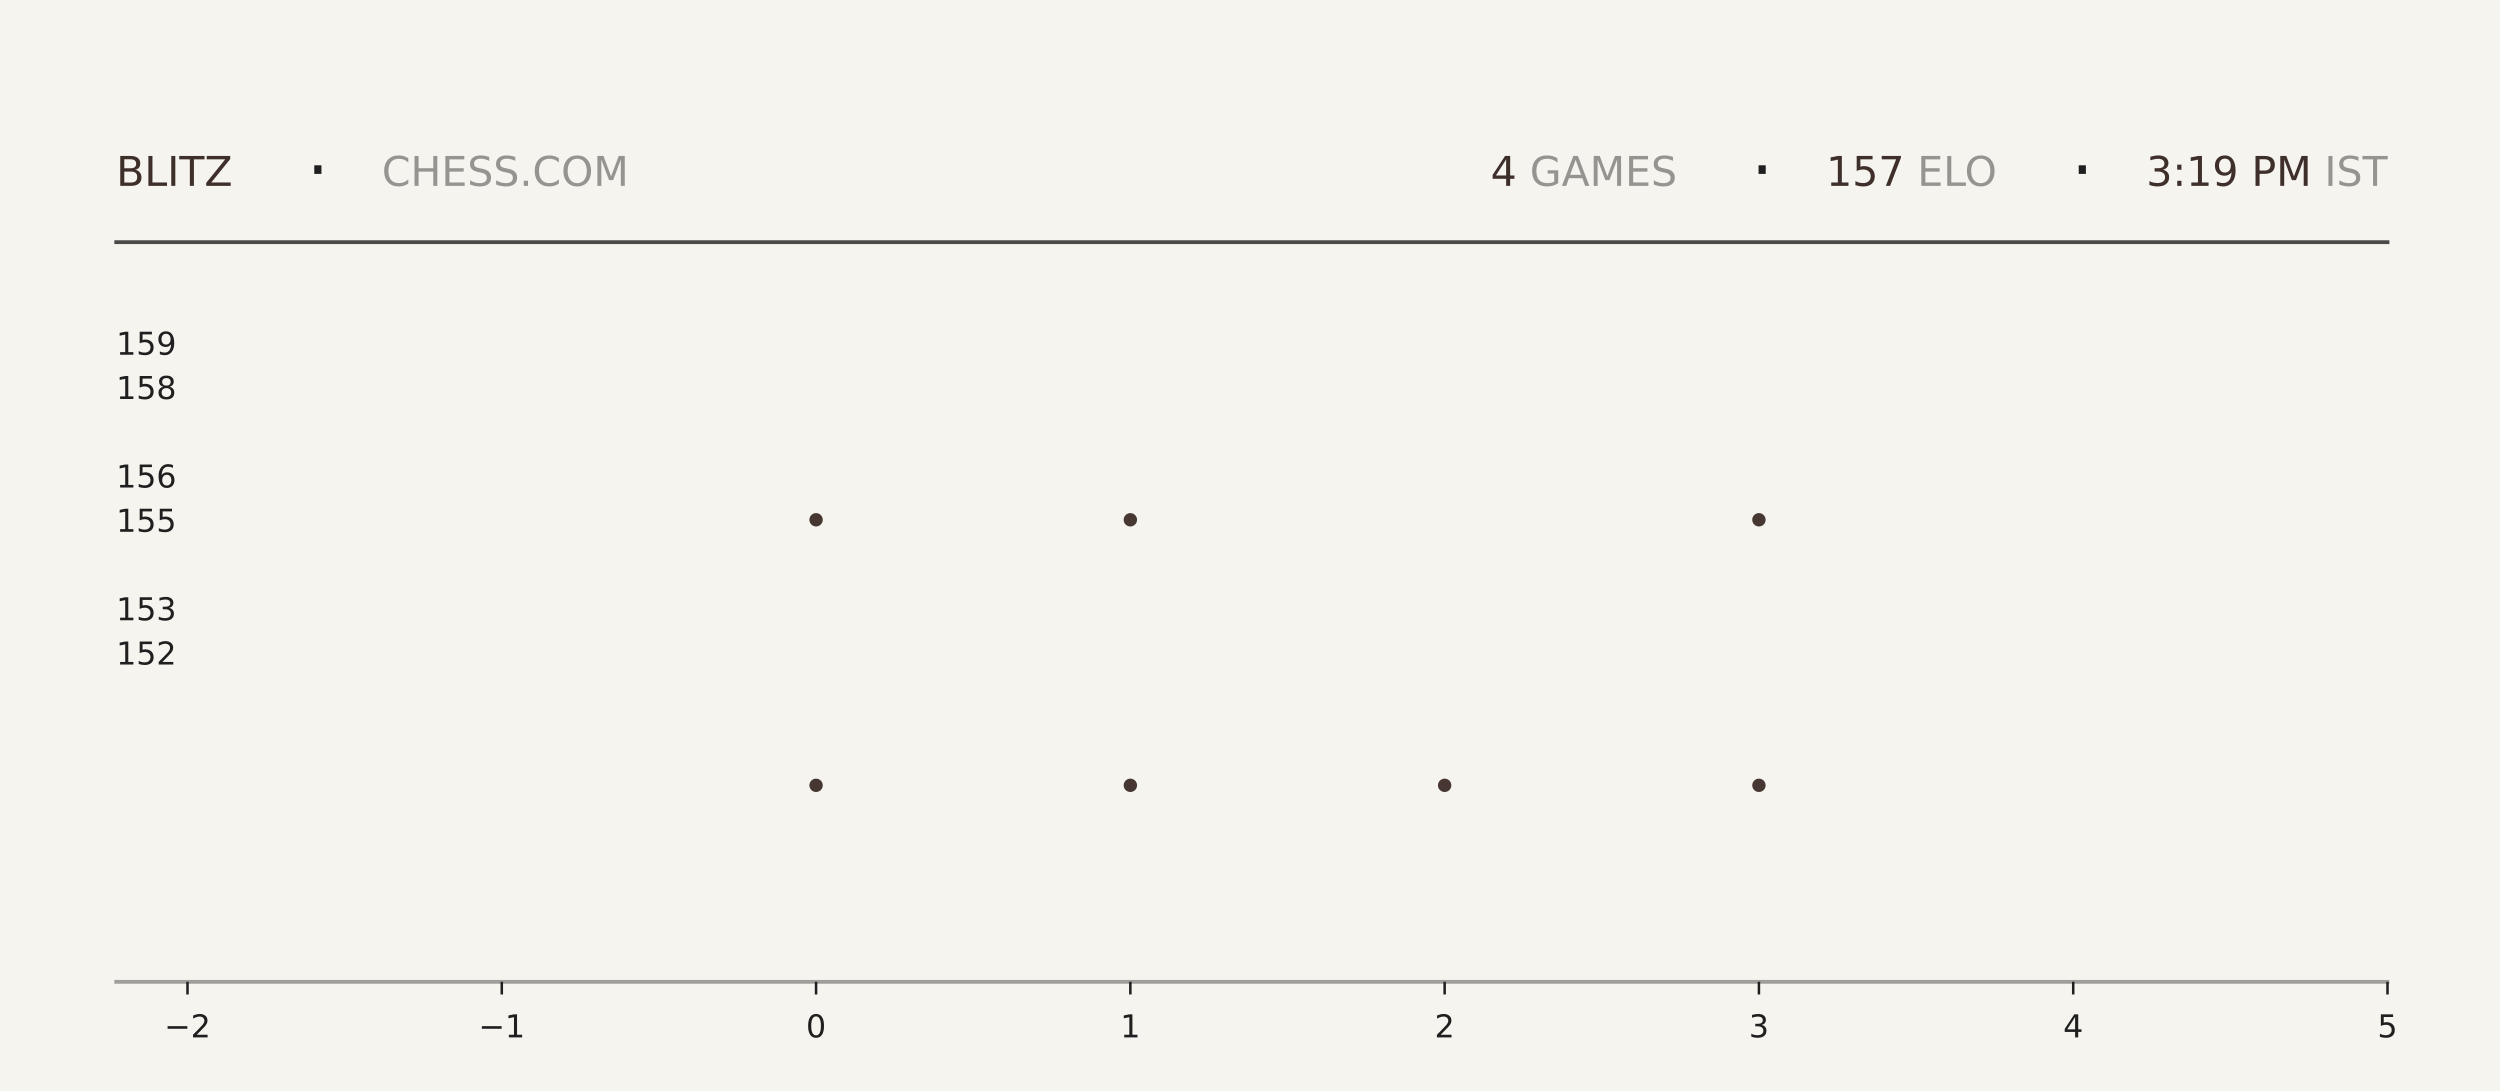
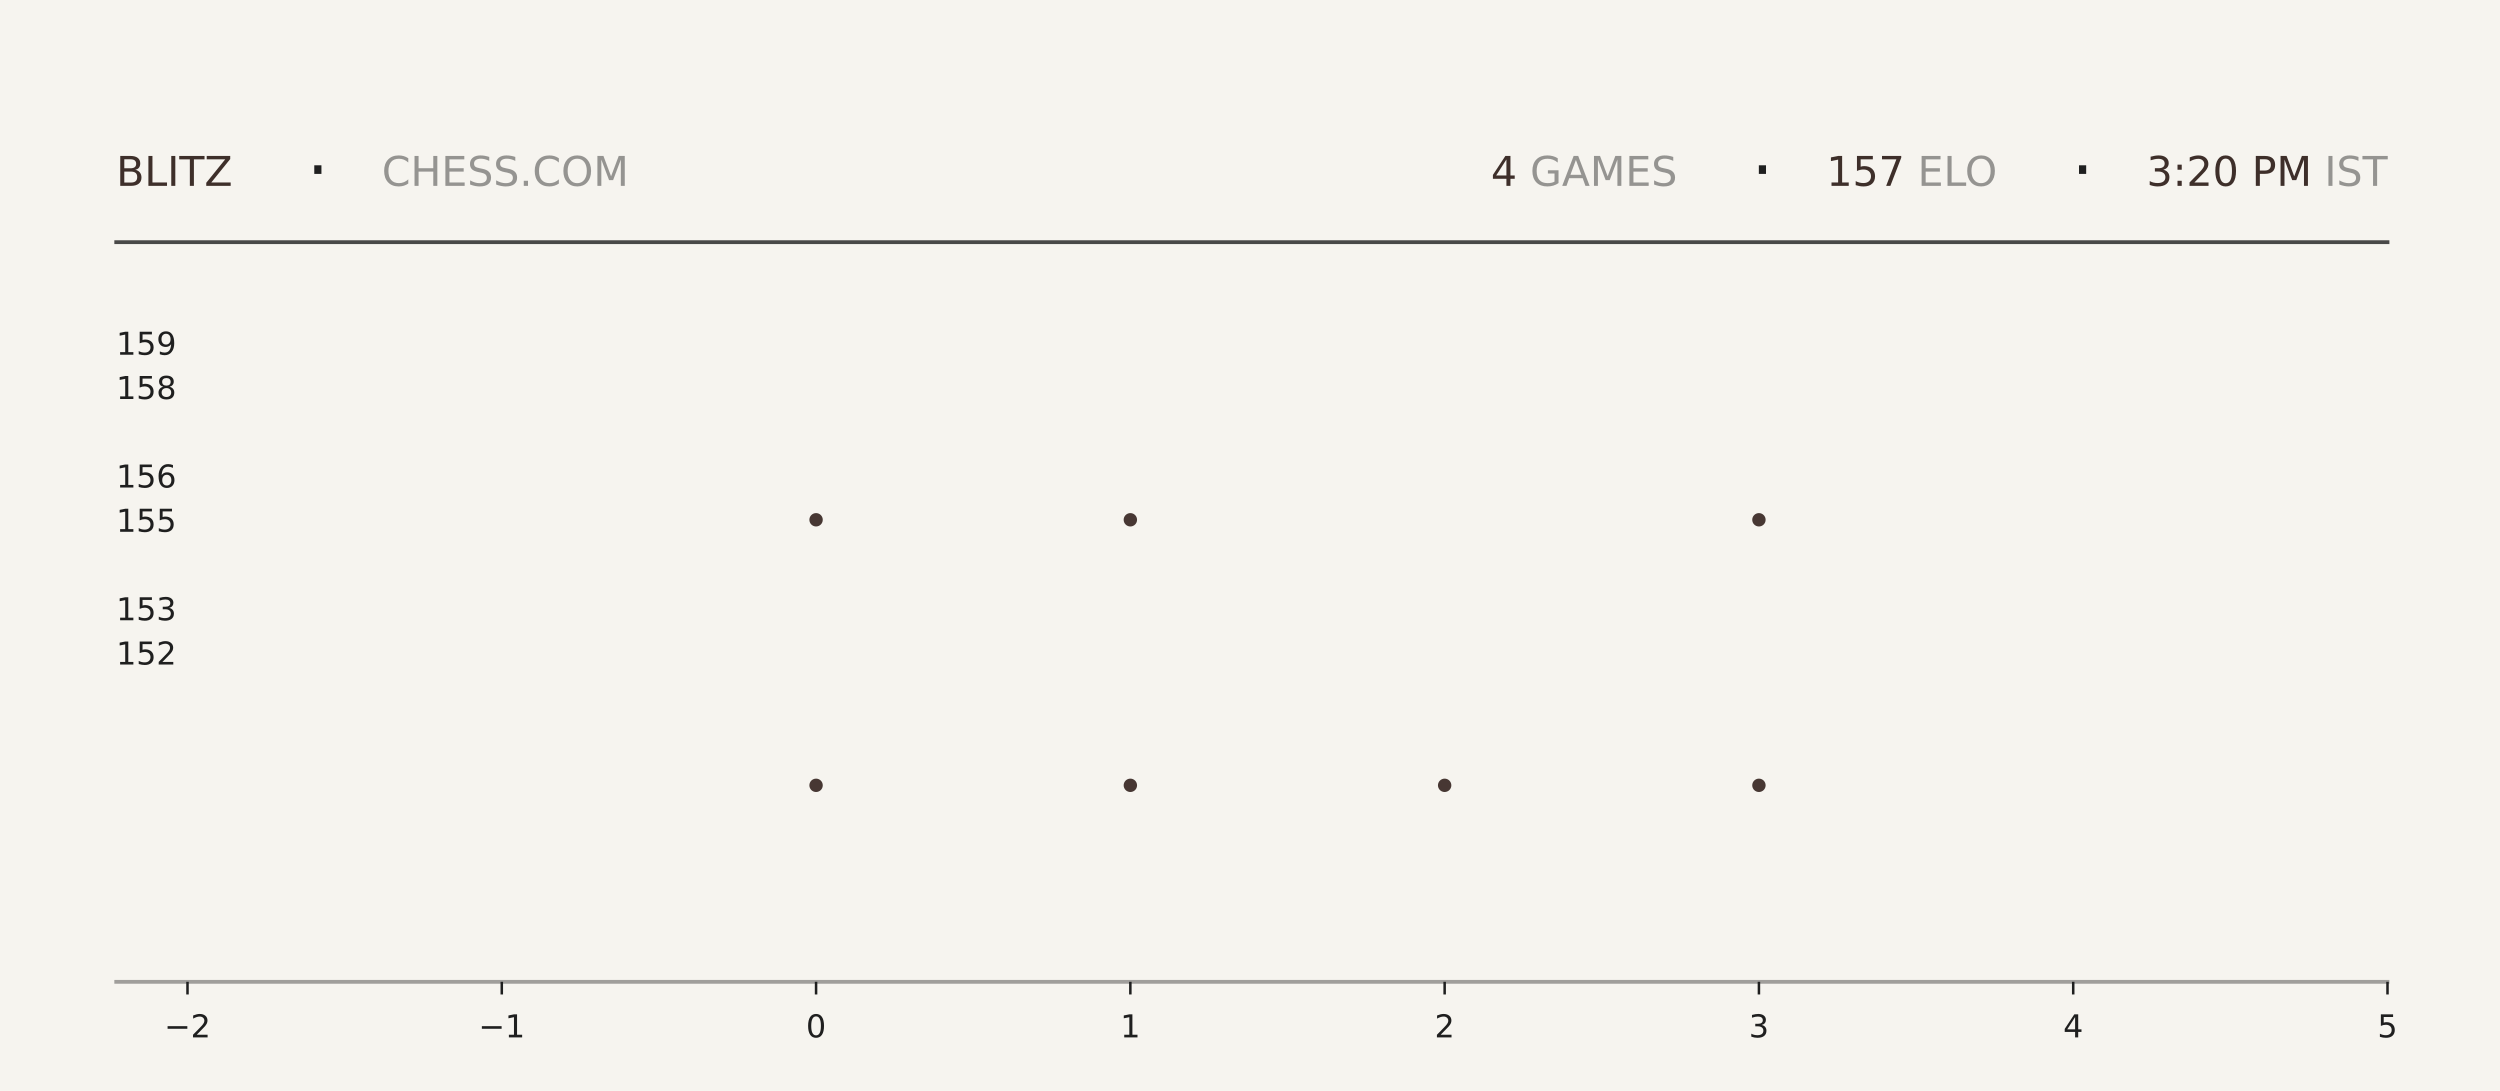
<svg xmlns="http://www.w3.org/2000/svg" xmlns:xlink="http://www.w3.org/1999/xlink" width="792pt" height="345.6pt" viewBox="0 0 792 345.6" version="1.1">
  <defs>
    <style type="text/css">*{stroke-linejoin: round; stroke-linecap: butt}</style>
  </defs>
  <g id="figure_1">
    <g id="patch_1">
      <path d="M 0 345.6  L 792 345.6  L 792 0  L 0 0  z " style="fill: #f6f4ef" />
    </g>
    <g id="axes_1">
      <g id="patch_2">
        <path d="M 59.4 311.04  L 756.36 311.04  L 756.36 103.68  L 59.4 103.68  z " style="fill: #f6f4ef" />
      </g>
      <g id="PathCollection_1">
        <defs>
-           <path id="m23e4d252b6" d="M 0 2.121  C 0.563 2.121 1.102 1.898 1.5 1.5  C 1.898 1.102 2.121 0.563 2.121 0  C 2.121 -0.563 1.898 -1.102 1.5 -1.5  C 1.102 -1.898 0.563 -2.121 0 -2.121  C -0.563 -2.121 -1.102 -1.898 -1.5 -1.5  C -1.898 -1.102 -2.121 -0.563 -2.121 0  C -2.121 0.563 -1.898 1.102 -1.5 1.5  C -1.102 1.898 -0.563 2.121 0 2.121  z " />
-         </defs>
-         <g clip-path="url(#pef3b6d23a4)">
-           <use xlink:href="#m23e4d252b6" x="258.531" y="248.79" style="fill: #3e2f2a; fill-opacity: 0.95" />
-           <use xlink:href="#m23e4d252b6" x="258.531" y="164.668" style="fill: #3e2f2a; fill-opacity: 0.95" />
+           <path id="m15a591d9b6" d="M 0 2.121  C 0.563 2.121 1.102 1.898 1.5 1.5  C 1.898 1.102 2.121 0.563 2.121 0  C 2.121 -0.563 1.898 -1.102 1.5 -1.5  C 1.102 -1.898 0.563 -2.121 0 -2.121  C -0.563 -2.121 -1.102 -1.898 -1.5 -1.5  C -1.898 -1.102 -2.121 -0.563 -2.121 0  C -2.121 0.563 -1.898 1.102 -1.5 1.5  C -1.102 1.898 -0.563 2.121 0 2.121  z " />
+         </defs>
+         <g clip-path="url(#p493c259ded)">
+           <use xlink:href="#m15a591d9b6" x="258.531" y="248.79" style="fill: #3e2f2a; fill-opacity: 0.95" />
+           <use xlink:href="#m15a591d9b6" x="258.531" y="164.668" style="fill: #3e2f2a; fill-opacity: 0.95" />
        </g>
      </g>
      <g id="PathCollection_2">
-         <g clip-path="url(#pef3b6d23a4)">
-           <use xlink:href="#m23e4d252b6" x="358.097" y="248.79" style="fill: #3e2f2a; fill-opacity: 0.95" />
-           <use xlink:href="#m23e4d252b6" x="358.097" y="164.668" style="fill: #3e2f2a; fill-opacity: 0.95" />
-           <use xlink:href="#m23e4d252b6" x="358.097" y="80.547" style="fill: #3e2f2a; fill-opacity: 0.95" />
+         <g clip-path="url(#p493c259ded)">
+           <use xlink:href="#m15a591d9b6" x="358.097" y="248.79" style="fill: #3e2f2a; fill-opacity: 0.95" />
+           <use xlink:href="#m15a591d9b6" x="358.097" y="164.668" style="fill: #3e2f2a; fill-opacity: 0.95" />
+           <use xlink:href="#m15a591d9b6" x="358.097" y="80.547" style="fill: #3e2f2a; fill-opacity: 0.95" />
        </g>
      </g>
      <g id="PathCollection_3">
-         <g clip-path="url(#pef3b6d23a4)">
-           <use xlink:href="#m23e4d252b6" x="457.663" y="248.79" style="fill: #3e2f2a; fill-opacity: 0.95" />
+         <g clip-path="url(#p493c259ded)">
+           <use xlink:href="#m15a591d9b6" x="457.663" y="248.79" style="fill: #3e2f2a; fill-opacity: 0.95" />
        </g>
      </g>
      <g id="PathCollection_4">
-         <g clip-path="url(#pef3b6d23a4)">
-           <use xlink:href="#m23e4d252b6" x="557.229" y="248.79" style="fill: #3e2f2a; fill-opacity: 0.95" />
-           <use xlink:href="#m23e4d252b6" x="557.229" y="164.668" style="fill: #3e2f2a; fill-opacity: 0.95" />
-           <use xlink:href="#m23e4d252b6" x="557.229" y="80.547" style="fill: #3e2f2a; fill-opacity: 0.95" />
+         <g clip-path="url(#p493c259ded)">
+           <use xlink:href="#m15a591d9b6" x="557.229" y="248.79" style="fill: #3e2f2a; fill-opacity: 0.95" />
+           <use xlink:href="#m15a591d9b6" x="557.229" y="164.668" style="fill: #3e2f2a; fill-opacity: 0.95" />
+           <use xlink:href="#m15a591d9b6" x="557.229" y="80.547" style="fill: #3e2f2a; fill-opacity: 0.95" />
        </g>
      </g>
      <g id="matplotlib.axis_1">
        <g id="xtick_1">
          <g id="line2d_1">
            <defs>
-               <path id="mba3dc17c4a" d="M 0 0  L 0 4  " style="stroke: #1f1f1f; stroke-width: 0.8" />
+               <path id="mce021a942f" d="M 0 0  L 0 4  " style="stroke: #1f1f1f; stroke-width: 0.8" />
            </defs>
            <g>
-               <use xlink:href="#mba3dc17c4a" x="59.4" y="311.04" style="fill: #1f1f1f; stroke: #1f1f1f; stroke-width: 0.8" />
+               <use xlink:href="#mce021a942f" x="59.4" y="311.04" style="fill: #1f1f1f; stroke: #1f1f1f; stroke-width: 0.8" />
            </g>
          </g>
          <g id="text_1">
            <g style="fill: #1f1f1f" transform="translate(52.02891 328.6384) scale(0.1 -0.1)">
              <defs>
                <path id="DejaVuSans-2212" d="M 678 2272  L 4684 2272  L 4684 1741  L 678 1741  L 678 2272  z " transform="scale(0.015625)" />
                <path id="DejaVuSans-32" d="M 1228 531  L 3431 531  L 3431 0  L 469 0  L 469 531  Q 828 903 1448 1529  Q 2069 2156 2228 2338  Q 2531 2678 2651 2914  Q 2772 3150 2772 3378  Q 2772 3750 2511 3984  Q 2250 4219 1831 4219  Q 1534 4219 1204 4116  Q 875 4013 500 3803  L 500 4441  Q 881 4594 1212 4672  Q 1544 4750 1819 4750  Q 2544 4750 2975 4387  Q 3406 4025 3406 3419  Q 3406 3131 3298 2873  Q 3191 2616 2906 2266  Q 2828 2175 2409 1742  Q 1991 1309 1228 531  z " transform="scale(0.015625)" />
              </defs>
              <use xlink:href="#DejaVuSans-2212" />
              <use xlink:href="#DejaVuSans-32" transform="translate(83.78906 0)" />
            </g>
          </g>
        </g>
        <g id="xtick_2">
          <g id="line2d_2">
            <g>
-               <use xlink:href="#mba3dc17c4a" x="158.966" y="311.04" style="fill: #1f1f1f; stroke: #1f1f1f; stroke-width: 0.8" />
+               <use xlink:href="#mce021a942f" x="158.966" y="311.04" style="fill: #1f1f1f; stroke: #1f1f1f; stroke-width: 0.8" />
            </g>
          </g>
          <g id="text_2">
            <g style="fill: #1f1f1f" transform="translate(151.5946 328.6384) scale(0.1 -0.1)">
              <defs>
                <path id="DejaVuSans-31" d="M 794 531  L 1825 531  L 1825 4091  L 703 3866  L 703 4441  L 1819 4666  L 2450 4666  L 2450 531  L 3481 531  L 3481 0  L 794 0  L 794 531  z " transform="scale(0.015625)" />
              </defs>
              <use xlink:href="#DejaVuSans-2212" />
              <use xlink:href="#DejaVuSans-31" transform="translate(83.78906 0)" />
            </g>
          </g>
        </g>
        <g id="xtick_3">
          <g id="line2d_3">
            <g>
-               <use xlink:href="#mba3dc17c4a" x="258.531" y="311.04" style="fill: #1f1f1f; stroke: #1f1f1f; stroke-width: 0.8" />
+               <use xlink:href="#mce021a942f" x="258.531" y="311.04" style="fill: #1f1f1f; stroke: #1f1f1f; stroke-width: 0.8" />
            </g>
          </g>
          <g id="text_3">
            <g style="fill: #1f1f1f" transform="translate(255.3502 328.6384) scale(0.1 -0.1)">
              <defs>
                <path id="DejaVuSans-30" d="M 2034 4250  Q 1547 4250 1301 3770  Q 1056 3291 1056 2328  Q 1056 1369 1301 889  Q 1547 409 2034 409  Q 2525 409 2770 889  Q 3016 1369 3016 2328  Q 3016 3291 2770 3770  Q 2525 4250 2034 4250  z M 2034 4750  Q 2819 4750 3233 4129  Q 3647 3509 3647 2328  Q 3647 1150 3233 529  Q 2819 -91 2034 -91  Q 1250 -91 836 529  Q 422 1150 422 2328  Q 422 3509 836 4129  Q 1250 4750 2034 4750  z " transform="scale(0.015625)" />
              </defs>
              <use xlink:href="#DejaVuSans-30" />
            </g>
          </g>
        </g>
        <g id="xtick_4">
          <g id="line2d_4">
            <g>
-               <use xlink:href="#mba3dc17c4a" x="358.097" y="311.04" style="fill: #1f1f1f; stroke: #1f1f1f; stroke-width: 0.8" />
+               <use xlink:href="#mce021a942f" x="358.097" y="311.04" style="fill: #1f1f1f; stroke: #1f1f1f; stroke-width: 0.8" />
            </g>
          </g>
          <g id="text_4">
            <g style="fill: #1f1f1f" transform="translate(354.9159 328.6384) scale(0.1 -0.1)">
              <use xlink:href="#DejaVuSans-31" />
            </g>
          </g>
        </g>
        <g id="xtick_5">
          <g id="line2d_5">
            <g>
-               <use xlink:href="#mba3dc17c4a" x="457.663" y="311.04" style="fill: #1f1f1f; stroke: #1f1f1f; stroke-width: 0.8" />
+               <use xlink:href="#mce021a942f" x="457.663" y="311.04" style="fill: #1f1f1f; stroke: #1f1f1f; stroke-width: 0.8" />
            </g>
          </g>
          <g id="text_5">
            <g style="fill: #1f1f1f" transform="translate(454.4816 328.6384) scale(0.1 -0.1)">
              <use xlink:href="#DejaVuSans-32" />
            </g>
          </g>
        </g>
        <g id="xtick_6">
          <g id="line2d_6">
            <g>
-               <use xlink:href="#mba3dc17c4a" x="557.229" y="311.04" style="fill: #1f1f1f; stroke: #1f1f1f; stroke-width: 0.8" />
+               <use xlink:href="#mce021a942f" x="557.229" y="311.04" style="fill: #1f1f1f; stroke: #1f1f1f; stroke-width: 0.8" />
            </g>
          </g>
          <g id="text_6">
            <g style="fill: #1f1f1f" transform="translate(554.0473 328.6384) scale(0.1 -0.1)">
              <defs>
                <path id="DejaVuSans-33" d="M 2597 2516  Q 3050 2419 3304 2112  Q 3559 1806 3559 1356  Q 3559 666 3084 287  Q 2609 -91 1734 -91  Q 1441 -91 1130 -33  Q 819 25 488 141  L 488 750  Q 750 597 1062 519  Q 1375 441 1716 441  Q 2309 441 2620 675  Q 2931 909 2931 1356  Q 2931 1769 2642 2001  Q 2353 2234 1838 2234  L 1294 2234  L 1294 2753  L 1863 2753  Q 2328 2753 2575 2939  Q 2822 3125 2822 3475  Q 2822 3834 2567 4026  Q 2313 4219 1838 4219  Q 1578 4219 1281 4162  Q 984 4106 628 3988  L 628 4550  Q 988 4650 1302 4700  Q 1616 4750 1894 4750  Q 2613 4750 3031 4423  Q 3450 4097 3450 3541  Q 3450 3153 3228 2886  Q 3006 2619 2597 2516  z " transform="scale(0.015625)" />
              </defs>
              <use xlink:href="#DejaVuSans-33" />
            </g>
          </g>
        </g>
        <g id="xtick_7">
          <g id="line2d_7">
            <g>
-               <use xlink:href="#mba3dc17c4a" x="656.794" y="311.04" style="fill: #1f1f1f; stroke: #1f1f1f; stroke-width: 0.8" />
+               <use xlink:href="#mce021a942f" x="656.794" y="311.04" style="fill: #1f1f1f; stroke: #1f1f1f; stroke-width: 0.8" />
            </g>
          </g>
          <g id="text_7">
            <g style="fill: #1f1f1f" transform="translate(653.613 328.6384) scale(0.1 -0.1)">
              <defs>
                <path id="DejaVuSans-34" d="M 2419 4116  L 825 1625  L 2419 1625  L 2419 4116  z M 2253 4666  L 3047 4666  L 3047 1625  L 3713 1625  L 3713 1100  L 3047 1100  L 3047 0  L 2419 0  L 2419 1100  L 313 1100  L 313 1709  L 2253 4666  z " transform="scale(0.015625)" />
              </defs>
              <use xlink:href="#DejaVuSans-34" />
            </g>
          </g>
        </g>
        <g id="xtick_8">
          <g id="line2d_8">
            <g>
-               <use xlink:href="#mba3dc17c4a" x="756.36" y="311.04" style="fill: #1f1f1f; stroke: #1f1f1f; stroke-width: 0.8" />
+               <use xlink:href="#mce021a942f" x="756.36" y="311.04" style="fill: #1f1f1f; stroke: #1f1f1f; stroke-width: 0.8" />
            </g>
          </g>
          <g id="text_8">
            <g style="fill: #1f1f1f" transform="translate(753.1788 328.6384) scale(0.1 -0.1)">
              <defs>
                <path id="DejaVuSans-35" d="M 691 4666  L 3169 4666  L 3169 4134  L 1269 4134  L 1269 2991  Q 1406 3038 1543 3061  Q 1681 3084 1819 3084  Q 2600 3084 3056 2656  Q 3513 2228 3513 1497  Q 3513 744 3044 326  Q 2575 -91 1722 -91  Q 1428 -91 1123 -41  Q 819 9 494 109  L 494 744  Q 775 591 1075 516  Q 1375 441 1709 441  Q 2250 441 2565 725  Q 2881 1009 2881 1497  Q 2881 1984 2565 2268  Q 2250 2553 1709 2553  Q 1456 2553 1204 2497  Q 953 2441 691 2322  L 691 4666  z " transform="scale(0.015625)" />
              </defs>
              <use xlink:href="#DejaVuSans-35" />
            </g>
          </g>
        </g>
      </g>
      <g id="matplotlib.axis_2">
        <g id="ytick_1">
          <g id="line2d_9" />
          <g id="text_9">
            <g style="fill: #1f1f1f" transform="translate(36.8125 210.5283) scale(0.1 -0.1)">
              <use xlink:href="#DejaVuSans-31" />
              <use xlink:href="#DejaVuSans-35" transform="translate(63.62305 0)" />
              <use xlink:href="#DejaVuSans-32" transform="translate(127.2461 0)" />
            </g>
          </g>
        </g>
        <g id="ytick_2">
          <g id="line2d_10" />
          <g id="text_10">
            <g style="fill: #1f1f1f" transform="translate(36.8125 196.508) scale(0.1 -0.1)">
              <use xlink:href="#DejaVuSans-31" />
              <use xlink:href="#DejaVuSans-35" transform="translate(63.62305 0)" />
              <use xlink:href="#DejaVuSans-33" transform="translate(127.2461 0)" />
            </g>
          </g>
        </g>
        <g id="ytick_3">
          <g id="line2d_11" />
          <g id="text_11">
            <g style="fill: #1f1f1f" transform="translate(36.8125 168.4675) scale(0.1 -0.1)">
              <use xlink:href="#DejaVuSans-31" />
              <use xlink:href="#DejaVuSans-35" transform="translate(63.62305 0)" />
              <use xlink:href="#DejaVuSans-35" transform="translate(127.2461 0)" />
            </g>
          </g>
        </g>
        <g id="ytick_4">
          <g id="line2d_12" />
          <g id="text_12">
            <g style="fill: #1f1f1f" transform="translate(36.8125 154.4472) scale(0.1 -0.1)">
              <defs>
                <path id="DejaVuSans-36" d="M 2113 2584  Q 1688 2584 1439 2293  Q 1191 2003 1191 1497  Q 1191 994 1439 701  Q 1688 409 2113 409  Q 2538 409 2786 701  Q 3034 994 3034 1497  Q 3034 2003 2786 2293  Q 2538 2584 2113 2584  z M 3366 4563  L 3366 3988  Q 3128 4100 2886 4159  Q 2644 4219 2406 4219  Q 1781 4219 1451 3797  Q 1122 3375 1075 2522  Q 1259 2794 1537 2939  Q 1816 3084 2150 3084  Q 2853 3084 3261 2657  Q 3669 2231 3669 1497  Q 3669 778 3244 343  Q 2819 -91 2113 -91  Q 1303 -91 875 529  Q 447 1150 447 2328  Q 447 3434 972 4092  Q 1497 4750 2381 4750  Q 2619 4750 2861 4703  Q 3103 4656 3366 4563  z " transform="scale(0.015625)" />
              </defs>
              <use xlink:href="#DejaVuSans-31" />
              <use xlink:href="#DejaVuSans-35" transform="translate(63.62305 0)" />
              <use xlink:href="#DejaVuSans-36" transform="translate(127.2461 0)" />
            </g>
          </g>
        </g>
        <g id="ytick_5">
          <g id="line2d_13" />
          <g id="text_13">
            <g style="fill: #1f1f1f" transform="translate(36.8125 126.4066) scale(0.1 -0.1)">
              <defs>
                <path id="DejaVuSans-38" d="M 2034 2216  Q 1584 2216 1326 1975  Q 1069 1734 1069 1313  Q 1069 891 1326 650  Q 1584 409 2034 409  Q 2484 409 2743 651  Q 3003 894 3003 1313  Q 3003 1734 2745 1975  Q 2488 2216 2034 2216  z M 1403 2484  Q 997 2584 770 2862  Q 544 3141 544 3541  Q 544 4100 942 4425  Q 1341 4750 2034 4750  Q 2731 4750 3128 4425  Q 3525 4100 3525 3541  Q 3525 3141 3298 2862  Q 3072 2584 2669 2484  Q 3125 2378 3379 2068  Q 3634 1759 3634 1313  Q 3634 634 3220 271  Q 2806 -91 2034 -91  Q 1263 -91 848 271  Q 434 634 434 1313  Q 434 1759 690 2068  Q 947 2378 1403 2484  z M 1172 3481  Q 1172 3119 1398 2916  Q 1625 2713 2034 2713  Q 2441 2713 2670 2916  Q 2900 3119 2900 3481  Q 2900 3844 2670 4047  Q 2441 4250 2034 4250  Q 1625 4250 1398 4047  Q 1172 3844 1172 3481  z " transform="scale(0.015625)" />
              </defs>
              <use xlink:href="#DejaVuSans-31" />
              <use xlink:href="#DejaVuSans-35" transform="translate(63.62305 0)" />
              <use xlink:href="#DejaVuSans-38" transform="translate(127.2461 0)" />
            </g>
          </g>
        </g>
        <g id="ytick_6">
          <g id="line2d_14" />
          <g id="text_14">
            <g style="fill: #1f1f1f" transform="translate(36.8125 112.3863) scale(0.1 -0.1)">
              <defs>
                <path id="DejaVuSans-39" d="M 703 97  L 703 672  Q 941 559 1184 500  Q 1428 441 1663 441  Q 2288 441 2617 861  Q 2947 1281 2994 2138  Q 2813 1869 2534 1725  Q 2256 1581 1919 1581  Q 1219 1581 811 2004  Q 403 2428 403 3163  Q 403 3881 828 4315  Q 1253 4750 1959 4750  Q 2769 4750 3195 4129  Q 3622 3509 3622 2328  Q 3622 1225 3098 567  Q 2575 -91 1691 -91  Q 1453 -91 1209 -44  Q 966 3 703 97  z M 1959 2075  Q 2384 2075 2632 2365  Q 2881 2656 2881 3163  Q 2881 3666 2632 3958  Q 2384 4250 1959 4250  Q 1534 4250 1286 3958  Q 1038 3666 1038 3163  Q 1038 2656 1286 2365  Q 1534 2075 1959 2075  z " transform="scale(0.015625)" />
              </defs>
              <use xlink:href="#DejaVuSans-31" />
              <use xlink:href="#DejaVuSans-35" transform="translate(63.62305 0)" />
              <use xlink:href="#DejaVuSans-39" transform="translate(127.2461 0)" />
            </g>
          </g>
        </g>
      </g>
    </g>
    <g id="line2d_15">
      <path d="M 36.82 76.723  L 756.36 76.723  " style="fill: none; stroke: #1f1f1f; stroke-opacity: 0.8; stroke-width: 1.2; stroke-linecap: square" />
    </g>
    <g id="line2d_16">
      <path d="M 36.82 311.04  L 756.36 311.04  " style="fill: none; stroke: #1f1f1f; stroke-opacity: 0.4; stroke-width: 1.2; stroke-linecap: square" />
    </g>
    <g id="text_15">
      <g style="fill: #3e2f2a" transform="translate(36.82 58.88319) scale(0.13 -0.13)">
        <defs>
          <path id="DejaVuSans-42" d="M 1259 2228  L 1259 519  L 2272 519  Q 2781 519 3026 730  Q 3272 941 3272 1375  Q 3272 1813 3026 2020  Q 2781 2228 2272 2228  L 1259 2228  z M 1259 4147  L 1259 2741  L 2194 2741  Q 2656 2741 2882 2914  Q 3109 3088 3109 3444  Q 3109 3797 2882 3972  Q 2656 4147 2194 4147  L 1259 4147  z M 628 4666  L 2241 4666  Q 2963 4666 3353 4366  Q 3744 4066 3744 3513  Q 3744 3084 3544 2831  Q 3344 2578 2956 2516  Q 3422 2416 3680 2098  Q 3938 1781 3938 1306  Q 3938 681 3513 340  Q 3088 0 2303 0  L 628 0  L 628 4666  z " transform="scale(0.015625)" />
          <path id="DejaVuSans-4c" d="M 628 4666  L 1259 4666  L 1259 531  L 3531 531  L 3531 0  L 628 0  L 628 4666  z " transform="scale(0.015625)" />
          <path id="DejaVuSans-49" d="M 628 4666  L 1259 4666  L 1259 0  L 628 0  L 628 4666  z " transform="scale(0.015625)" />
          <path id="DejaVuSans-54" d="M -19 4666  L 3928 4666  L 3928 4134  L 2272 4134  L 2272 0  L 1638 0  L 1638 4134  L -19 4134  L -19 4666  z " transform="scale(0.015625)" />
          <path id="DejaVuSans-5a" d="M 359 4666  L 4025 4666  L 4025 4184  L 1075 531  L 4097 531  L 4097 0  L 288 0  L 288 481  L 3238 4134  L 359 4134  L 359 4666  z " transform="scale(0.015625)" />
        </defs>
        <use xlink:href="#DejaVuSans-42" />
        <use xlink:href="#DejaVuSans-4c" transform="translate(68.60352 0)" />
        <use xlink:href="#DejaVuSans-49" transform="translate(124.3164 0)" />
        <use xlink:href="#DejaVuSans-54" transform="translate(153.8086 0)" />
        <use xlink:href="#DejaVuSans-5a" transform="translate(214.8926 0)" />
      </g>
    </g>
    <g id="text_16">
      <g style="fill: #1f1f1f" transform="translate(97.21 61.36662) scale(0.22 -0.22)">
        <defs>
          <path id="DejaVuSans-b7" d="M 684 2619  L 1344 2619  L 1344 1825  L 684 1825  L 684 2619  z " transform="scale(0.015625)" />
        </defs>
        <use xlink:href="#DejaVuSans-b7" />
      </g>
    </g>
    <g id="text_17">
      <g style="fill: #1f1f1f; opacity: 0.45" transform="translate(120.97 58.88319) scale(0.13 -0.13)">
        <defs>
          <path id="DejaVuSans-43" d="M 4122 4306  L 4122 3641  Q 3803 3938 3442 4084  Q 3081 4231 2675 4231  Q 1875 4231 1450 3742  Q 1025 3253 1025 2328  Q 1025 1406 1450 917  Q 1875 428 2675 428  Q 3081 428 3442 575  Q 3803 722 4122 1019  L 4122 359  Q 3791 134 3420 21  Q 3050 -91 2638 -91  Q 1578 -91 968 557  Q 359 1206 359 2328  Q 359 3453 968 4101  Q 1578 4750 2638 4750  Q 3056 4750 3426 4639  Q 3797 4528 4122 4306  z " transform="scale(0.015625)" />
          <path id="DejaVuSans-48" d="M 628 4666  L 1259 4666  L 1259 2753  L 3553 2753  L 3553 4666  L 4184 4666  L 4184 0  L 3553 0  L 3553 2222  L 1259 2222  L 1259 0  L 628 0  L 628 4666  z " transform="scale(0.015625)" />
          <path id="DejaVuSans-45" d="M 628 4666  L 3578 4666  L 3578 4134  L 1259 4134  L 1259 2753  L 3481 2753  L 3481 2222  L 1259 2222  L 1259 531  L 3634 531  L 3634 0  L 628 0  L 628 4666  z " transform="scale(0.015625)" />
          <path id="DejaVuSans-53" d="M 3425 4513  L 3425 3897  Q 3066 4069 2747 4153  Q 2428 4238 2131 4238  Q 1616 4238 1336 4038  Q 1056 3838 1056 3469  Q 1056 3159 1242 3001  Q 1428 2844 1947 2747  L 2328 2669  Q 3034 2534 3370 2195  Q 3706 1856 3706 1288  Q 3706 609 3251 259  Q 2797 -91 1919 -91  Q 1588 -91 1214 -16  Q 841 59 441 206  L 441 856  Q 825 641 1194 531  Q 1563 422 1919 422  Q 2459 422 2753 634  Q 3047 847 3047 1241  Q 3047 1584 2836 1778  Q 2625 1972 2144 2069  L 1759 2144  Q 1053 2284 737 2584  Q 422 2884 422 3419  Q 422 4038 858 4394  Q 1294 4750 2059 4750  Q 2388 4750 2728 4690  Q 3069 4631 3425 4513  z " transform="scale(0.015625)" />
          <path id="DejaVuSans-2e" d="M 684 794  L 1344 794  L 1344 0  L 684 0  L 684 794  z " transform="scale(0.015625)" />
          <path id="DejaVuSans-4f" d="M 2522 4238  Q 1834 4238 1429 3725  Q 1025 3213 1025 2328  Q 1025 1447 1429 934  Q 1834 422 2522 422  Q 3209 422 3611 934  Q 4013 1447 4013 2328  Q 4013 3213 3611 3725  Q 3209 4238 2522 4238  z M 2522 4750  Q 3503 4750 4090 4092  Q 4678 3434 4678 2328  Q 4678 1225 4090 567  Q 3503 -91 2522 -91  Q 1538 -91 948 565  Q 359 1222 359 2328  Q 359 3434 948 4092  Q 1538 4750 2522 4750  z " transform="scale(0.015625)" />
          <path id="DejaVuSans-4d" d="M 628 4666  L 1569 4666  L 2759 1491  L 3956 4666  L 4897 4666  L 4897 0  L 4281 0  L 4281 4097  L 3078 897  L 2444 897  L 1241 4097  L 1241 0  L 628 0  L 628 4666  z " transform="scale(0.015625)" />
        </defs>
        <use xlink:href="#DejaVuSans-43" />
        <use xlink:href="#DejaVuSans-48" transform="translate(69.82422 0)" />
        <use xlink:href="#DejaVuSans-45" transform="translate(145.0195 0)" />
        <use xlink:href="#DejaVuSans-53" transform="translate(208.2031 0)" />
        <use xlink:href="#DejaVuSans-53" transform="translate(271.6797 0)" />
        <use xlink:href="#DejaVuSans-2e" transform="translate(335.1562 0)" />
        <use xlink:href="#DejaVuSans-43" transform="translate(366.9434 0)" />
        <use xlink:href="#DejaVuSans-4f" transform="translate(436.7676 0)" />
        <use xlink:href="#DejaVuSans-4d" transform="translate(515.4785 0)" />
      </g>
    </g>
    <g id="text_18">
-       <g style="fill: #3e2f2a" transform="translate(472.23 58.88319) scale(0.13 -0.13)">
+       <g style="fill: #3e2f2a" transform="translate(472.32 58.88319) scale(0.13 -0.13)">
        <use xlink:href="#DejaVuSans-34" />
      </g>
    </g>
    <g id="text_19">
-       <g style="fill: #1f1f1f; opacity: 0.45" transform="translate(480.51 58.88319) scale(0.13 -0.13)">
+       <g style="fill: #1f1f1f; opacity: 0.45" transform="translate(480.6 58.88319) scale(0.13 -0.13)">
        <defs>
          <path id="DejaVuSans-20" transform="scale(0.015625)" />
          <path id="DejaVuSans-47" d="M 3809 666  L 3809 1919  L 2778 1919  L 2778 2438  L 4434 2438  L 4434 434  Q 4069 175 3628 42  Q 3188 -91 2688 -91  Q 1594 -91 976 548  Q 359 1188 359 2328  Q 359 3472 976 4111  Q 1594 4750 2688 4750  Q 3144 4750 3555 4637  Q 3966 4525 4313 4306  L 4313 3634  Q 3963 3931 3569 4081  Q 3175 4231 2741 4231  Q 1884 4231 1454 3753  Q 1025 3275 1025 2328  Q 1025 1384 1454 906  Q 1884 428 2741 428  Q 3075 428 3337 486  Q 3600 544 3809 666  z " transform="scale(0.015625)" />
          <path id="DejaVuSans-41" d="M 2188 4044  L 1331 1722  L 3047 1722  L 2188 4044  z M 1831 4666  L 2547 4666  L 4325 0  L 3669 0  L 3244 1197  L 1141 1197  L 716 0  L 50 0  L 1831 4666  z " transform="scale(0.015625)" />
        </defs>
        <use xlink:href="#DejaVuSans-20" />
        <use xlink:href="#DejaVuSans-47" transform="translate(31.78711 0)" />
        <use xlink:href="#DejaVuSans-41" transform="translate(109.2773 0)" />
        <use xlink:href="#DejaVuSans-4d" transform="translate(177.6855 0)" />
        <use xlink:href="#DejaVuSans-45" transform="translate(263.9648 0)" />
        <use xlink:href="#DejaVuSans-53" transform="translate(327.1484 0)" />
      </g>
    </g>
    <g id="text_20">
-       <g style="fill: #1f1f1f" transform="translate(554.76 61.36662) scale(0.22 -0.22)">
+       <g style="fill: #1f1f1f" transform="translate(554.85 61.36662) scale(0.22 -0.22)">
        <use xlink:href="#DejaVuSans-b7" />
      </g>
    </g>
    <g id="text_21">
-       <g style="fill: #3e2f2a" transform="translate(578.52 58.88319) scale(0.13 -0.13)">
+       <g style="fill: #3e2f2a" transform="translate(578.61 58.88319) scale(0.13 -0.13)">
        <defs>
          <path id="DejaVuSans-37" d="M 525 4666  L 3525 4666  L 3525 4397  L 1831 0  L 1172 0  L 2766 4134  L 525 4134  L 525 4666  z " transform="scale(0.015625)" />
        </defs>
        <use xlink:href="#DejaVuSans-31" />
        <use xlink:href="#DejaVuSans-35" transform="translate(63.62305 0)" />
        <use xlink:href="#DejaVuSans-37" transform="translate(127.2461 0)" />
      </g>
    </g>
    <g id="text_22">
-       <g style="fill: #1f1f1f; opacity: 0.45" transform="translate(603.27 58.88319) scale(0.13 -0.13)">
+       <g style="fill: #1f1f1f; opacity: 0.45" transform="translate(603.36 58.88319) scale(0.13 -0.13)">
        <use xlink:href="#DejaVuSans-20" />
        <use xlink:href="#DejaVuSans-45" transform="translate(31.78711 0)" />
        <use xlink:href="#DejaVuSans-4c" transform="translate(94.9707 0)" />
        <use xlink:href="#DejaVuSans-4f" transform="translate(147.0586 0)" />
      </g>
    </g>
    <g id="text_23">
-       <g style="fill: #1f1f1f" transform="translate(656.19 61.36662) scale(0.22 -0.22)">
+       <g style="fill: #1f1f1f" transform="translate(656.28 61.36662) scale(0.22 -0.22)">
        <use xlink:href="#DejaVuSans-b7" />
      </g>
    </g>
    <g id="text_24">
-       <g style="fill: #3e2f2a" transform="translate(679.95 58.88319) scale(0.13 -0.13)">
+       <g style="fill: #3e2f2a" transform="translate(680.04 58.88319) scale(0.13 -0.13)">
        <defs>
          <path id="DejaVuSans-3a" d="M 750 794  L 1409 794  L 1409 0  L 750 0  L 750 794  z M 750 3309  L 1409 3309  L 1409 2516  L 750 2516  L 750 3309  z " transform="scale(0.015625)" />
          <path id="DejaVuSans-50" d="M 1259 4147  L 1259 2394  L 2053 2394  Q 2494 2394 2734 2622  Q 2975 2850 2975 3272  Q 2975 3691 2734 3919  Q 2494 4147 2053 4147  L 1259 4147  z M 628 4666  L 2053 4666  Q 2838 4666 3239 4311  Q 3641 3956 3641 3272  Q 3641 2581 3239 2228  Q 2838 1875 2053 1875  L 1259 1875  L 1259 0  L 628 0  L 628 4666  z " transform="scale(0.015625)" />
        </defs>
        <use xlink:href="#DejaVuSans-33" />
        <use xlink:href="#DejaVuSans-3a" transform="translate(63.62305 0)" />
-         <use xlink:href="#DejaVuSans-31" transform="translate(97.31445 0)" />
-         <use xlink:href="#DejaVuSans-39" transform="translate(160.9375 0)" />
+         <use xlink:href="#DejaVuSans-32" transform="translate(97.31445 0)" />
+         <use xlink:href="#DejaVuSans-30" transform="translate(160.9375 0)" />
        <use xlink:href="#DejaVuSans-20" transform="translate(224.5605 0)" />
        <use xlink:href="#DejaVuSans-50" transform="translate(256.3477 0)" />
        <use xlink:href="#DejaVuSans-4d" transform="translate(316.6504 0)" />
      </g>
    </g>
    <g id="text_25">
      <g style="fill: #1f1f1f; opacity: 0.45" transform="translate(732.24 58.88319) scale(0.13 -0.13)">
        <use xlink:href="#DejaVuSans-20" />
        <use xlink:href="#DejaVuSans-49" transform="translate(31.78711 0)" />
        <use xlink:href="#DejaVuSans-53" transform="translate(61.2793 0)" />
        <use xlink:href="#DejaVuSans-54" transform="translate(124.7559 0)" />
      </g>
    </g>
  </g>
  <defs>
-     <clipPath id="pef3b6d23a4">
+     <clipPath id="p493c259ded">
      <rect x="59.4" y="103.68" width="696.96" height="207.36" />
    </clipPath>
  </defs>
</svg>
